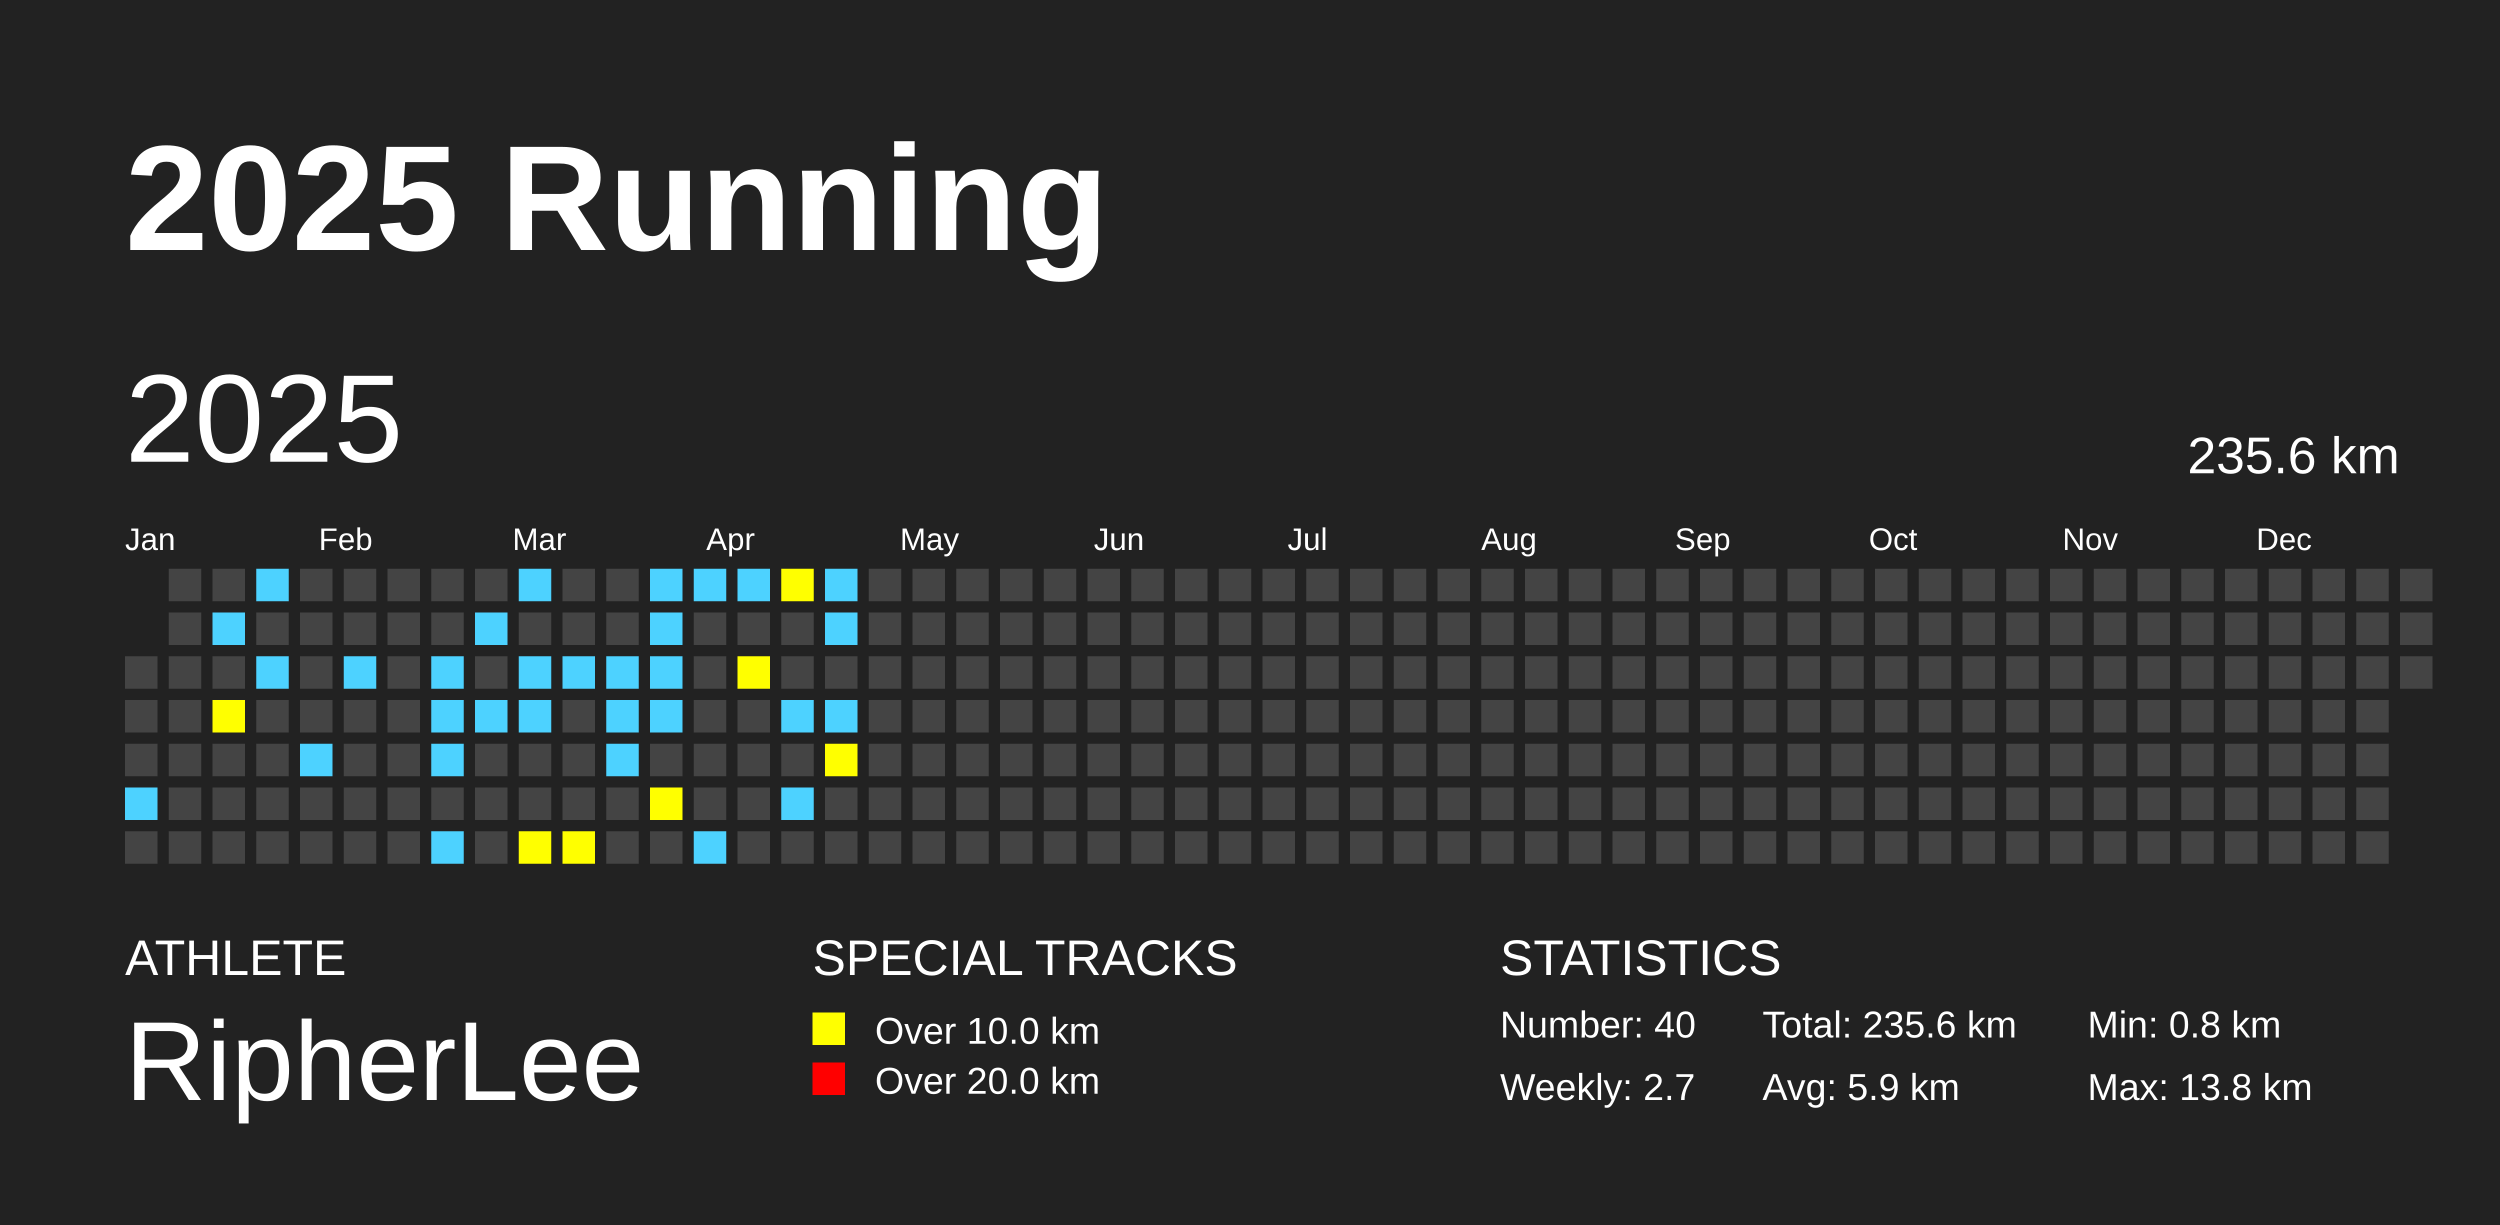
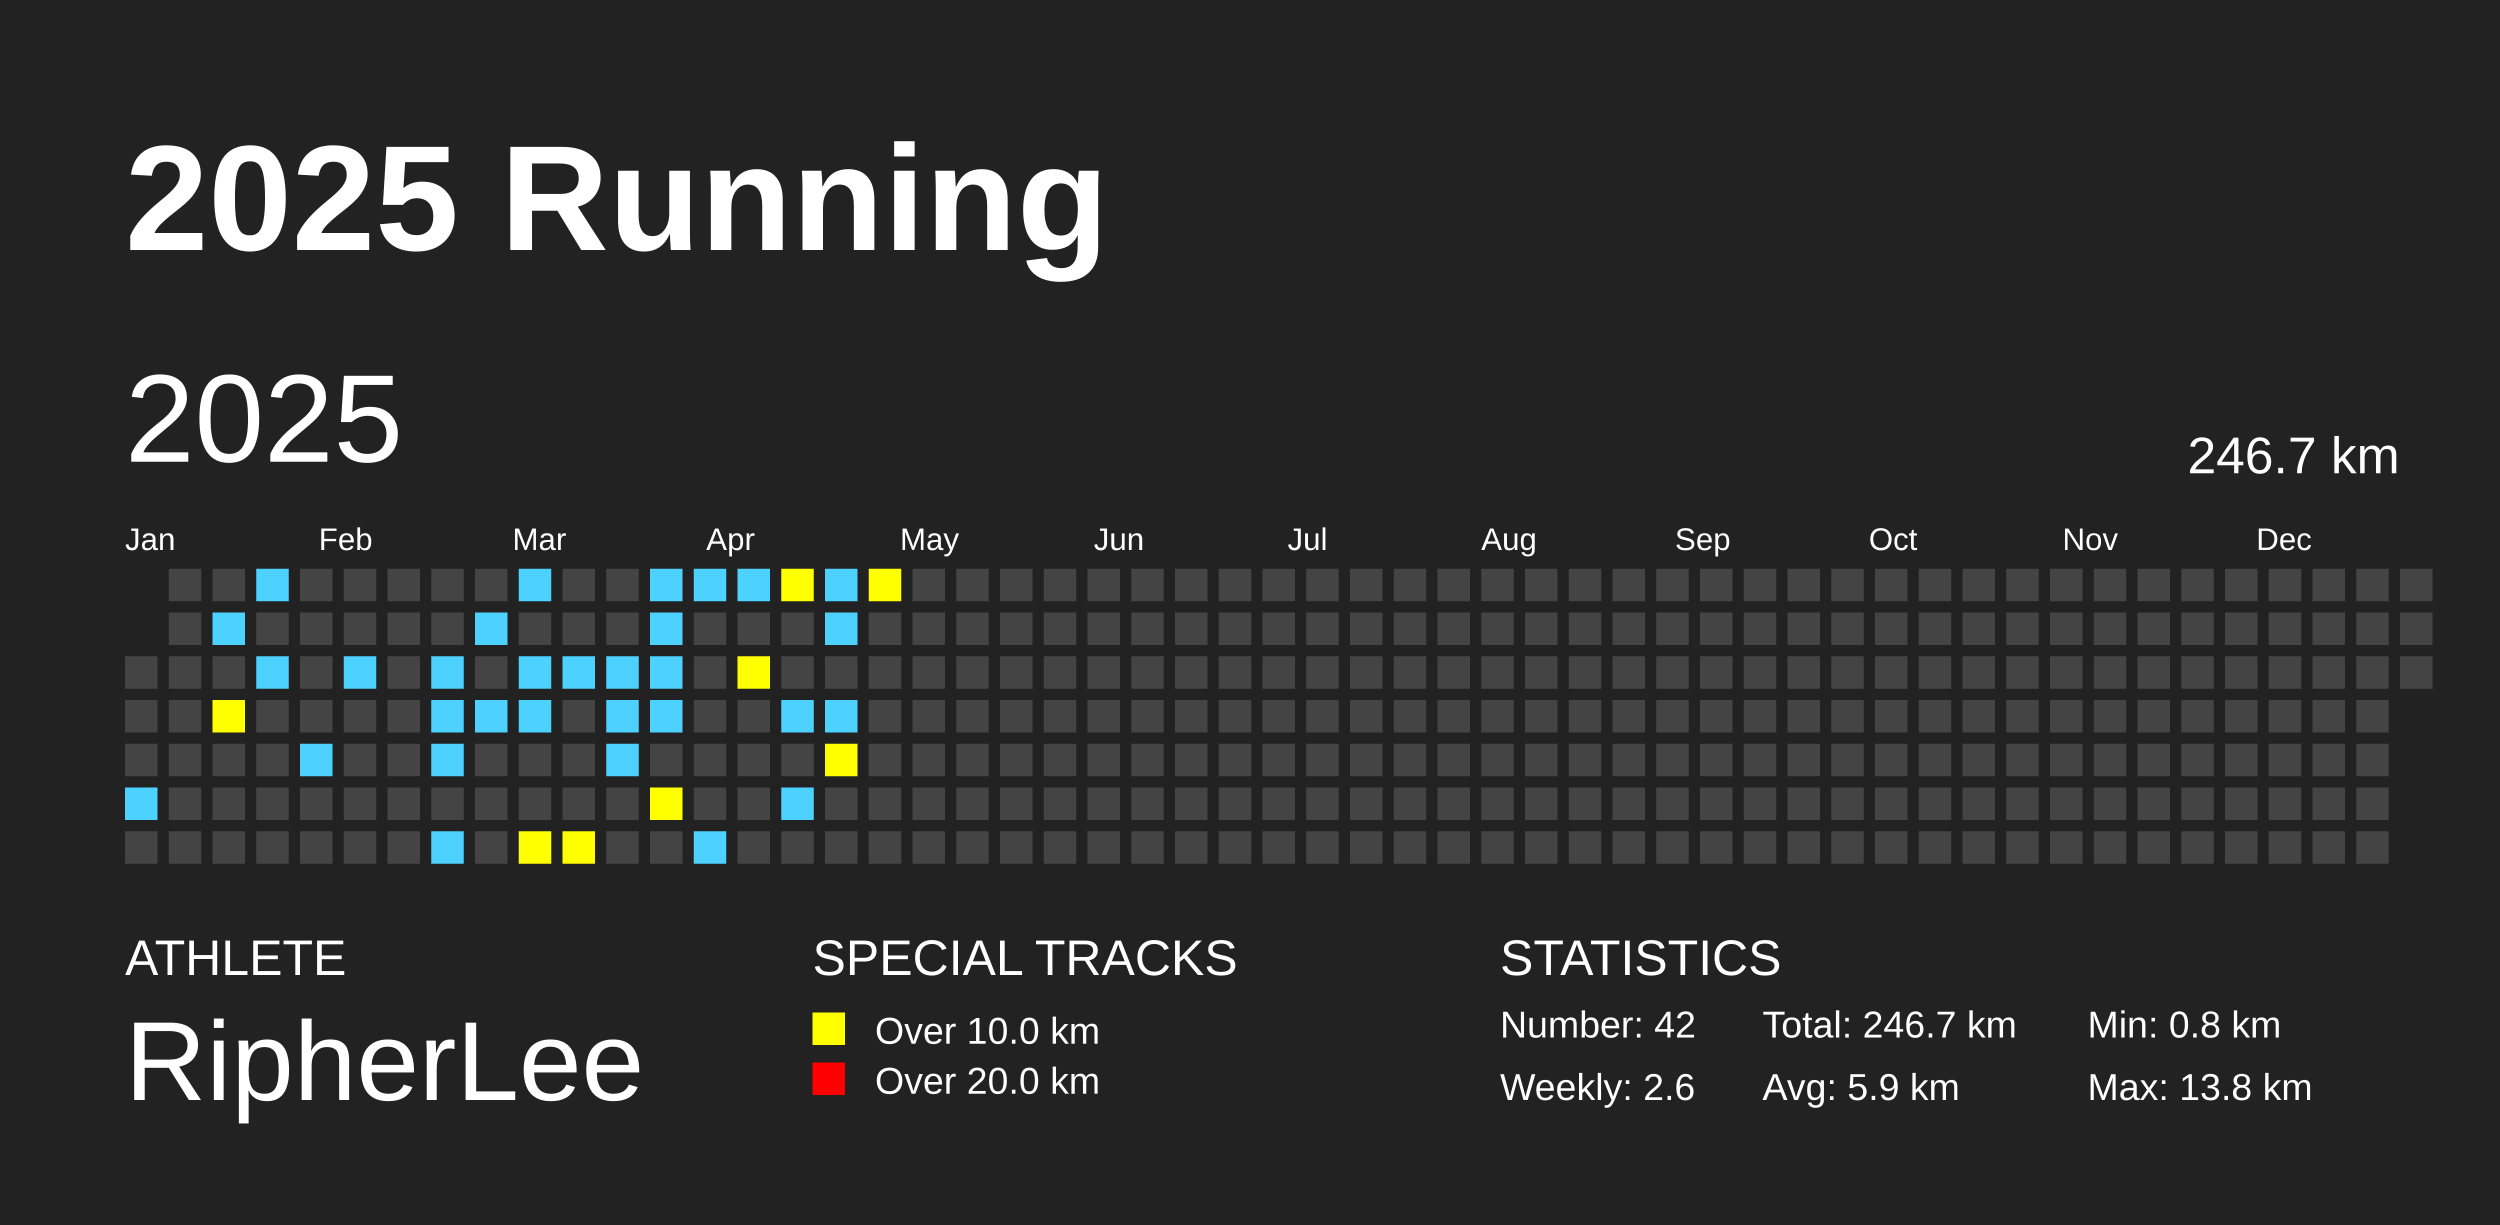
<svg xmlns="http://www.w3.org/2000/svg" baseProfile="full" height="98mm" version="1.1" viewBox="0,0,200,98" width="200mm">
  <defs />
  <rect fill="#222222" height="98" width="200" x="0" y="0" />
  <text fill="#FFFFFF" style="font-size:12px; font-family:Arial; font-weight:bold;" x="10" y="20">2025 Running</text>
  <text fill="#FFFFFF" style="font-size:4px; font-family:Arial" x="10" y="78">ATHLETE</text>
  <text fill="#FFFFFF" style="font-size:9px; font-family:Arial" x="10" y="88">RipherLee</text>
  <text fill="#FFFFFF" style="font-size:4px; font-family:Arial" x="65" y="78">SPECIAL TRACKS</text>
  <rect fill="yellow" height="2.6" width="2.6" x="65" y="81" />
  <text fill="#FFFFFF" style="font-size:3px; font-family:Arial" x="70" y="83.5">Over 10.0 km</text>
  <rect fill="red" height="2.6" width="2.6" x="65" y="85" />
  <text fill="#FFFFFF" style="font-size:3px; font-family:Arial" x="70" y="87.5">Over 20.0 km</text>
  <text fill="#FFFFFF" style="font-size:4px; font-family:Arial" x="120" y="78">STATISTICS</text>
-   <text fill="#FFFFFF" style="font-size:3px; font-family:Arial" x="120" y="83">Number: 40</text>
-   <text fill="#FFFFFF" style="font-size:3px; font-family:Arial" x="120" y="88">Weekly: 2.7</text>
-   <text fill="#FFFFFF" style="font-size:3px; font-family:Arial" x="141" y="83">Total: 235.6 km</text>
+   <text fill="#FFFFFF" style="font-size:3px; font-family:Arial" x="120" y="83">Number: 42</text>
+   <text fill="#FFFFFF" style="font-size:3px; font-family:Arial" x="120" y="88">Weekly: 2.6</text>
+   <text fill="#FFFFFF" style="font-size:3px; font-family:Arial" x="141" y="83">Total: 246.7 km</text>
  <text fill="#FFFFFF" style="font-size:3px; font-family:Arial" x="141" y="88">Avg: 5.9 km</text>
  <text fill="#FFFFFF" style="font-size:3px; font-family:Arial" x="167" y="83">Min: 0.8 km</text>
  <text fill="#FFFFFF" style="font-size:3px; font-family:Arial" x="167" y="88">Max: 13.8 km</text>
  <text dominant-baseline="hanging" fill="#FFFFFF" style="font-size:10.0px; font-family:Arial;" x="10" y="30">2025</text>
-   <text dominant-baseline="hanging" fill="#FFFFFF" style="font-size:4.125px; font-family:Arial;" x="175" y="35">235.6 km</text>
+   <text dominant-baseline="hanging" fill="#FFFFFF" style="font-size:4.125px; font-family:Arial;" x="175" y="35">246.7 km</text>
  <text fill="#FFFFFF" style="font-size:2.5px; font-family:Arial" x="10.0" y="44">Jan</text>
  <text fill="#FFFFFF" style="font-size:2.5px; font-family:Arial" x="25.5" y="44">Feb</text>
  <text fill="#FFFFFF" style="font-size:2.5px; font-family:Arial" x="41.0" y="44">Mar</text>
  <text fill="#FFFFFF" style="font-size:2.5px; font-family:Arial" x="56.5" y="44">Apr</text>
  <text fill="#FFFFFF" style="font-size:2.5px; font-family:Arial" x="72.0" y="44">May</text>
  <text fill="#FFFFFF" style="font-size:2.5px; font-family:Arial" x="87.5" y="44">Jun</text>
  <text fill="#FFFFFF" style="font-size:2.5px; font-family:Arial" x="103.0" y="44">Jul</text>
  <text fill="#FFFFFF" style="font-size:2.5px; font-family:Arial" x="118.5" y="44">Aug</text>
  <text fill="#FFFFFF" style="font-size:2.5px; font-family:Arial" x="134.0" y="44">Sep</text>
  <text fill="#FFFFFF" style="font-size:2.5px; font-family:Arial" x="149.5" y="44">Oct</text>
  <text fill="#FFFFFF" style="font-size:2.5px; font-family:Arial" x="165.0" y="44">Nov</text>
  <text fill="#FFFFFF" style="font-size:2.5px; font-family:Arial" x="180.5" y="44">Dec</text>
  <rect fill="#444444" height="2.6" width="2.6" x="10.0" y="52.5" />
  <rect fill="#444444" height="2.6" width="2.6" x="10.0" y="56.0" />
  <rect fill="#444444" height="2.6" width="2.6" x="10.0" y="59.5" />
  <rect fill="#4DD2FF" height="2.6" width="2.6" x="10.0" y="63.0" />
  <rect fill="#444444" height="2.6" width="2.6" x="10.0" y="66.5" />
  <rect fill="#444444" height="2.6" width="2.6" x="13.5" y="45.5" />
  <rect fill="#444444" height="2.6" width="2.6" x="13.5" y="49.0" />
  <rect fill="#444444" height="2.6" width="2.6" x="13.5" y="52.5" />
  <rect fill="#444444" height="2.6" width="2.6" x="13.5" y="56.0" />
  <rect fill="#444444" height="2.6" width="2.6" x="13.5" y="59.5" />
  <rect fill="#444444" height="2.6" width="2.6" x="13.5" y="63.0" />
  <rect fill="#444444" height="2.6" width="2.6" x="13.5" y="66.5" />
  <rect fill="#444444" height="2.6" width="2.6" x="17.0" y="45.5" />
  <rect fill="#4DD2FF" height="2.6" width="2.6" x="17.0" y="49.0" />
  <rect fill="#444444" height="2.6" width="2.6" x="17.0" y="52.5" />
  <rect fill="yellow" height="2.6" width="2.6" x="17.0" y="56.0" />
  <rect fill="#444444" height="2.6" width="2.6" x="17.0" y="59.5" />
  <rect fill="#444444" height="2.6" width="2.6" x="17.0" y="63.0" />
  <rect fill="#444444" height="2.6" width="2.6" x="17.0" y="66.5" />
  <rect fill="#4DD2FF" height="2.6" width="2.6" x="20.5" y="45.5" />
  <rect fill="#444444" height="2.6" width="2.6" x="20.5" y="49.0" />
  <rect fill="#4DD2FF" height="2.6" width="2.6" x="20.5" y="52.5" />
  <rect fill="#444444" height="2.6" width="2.6" x="20.5" y="56.0" />
  <rect fill="#444444" height="2.6" width="2.6" x="20.5" y="59.5" />
  <rect fill="#444444" height="2.6" width="2.6" x="20.5" y="63.0" />
  <rect fill="#444444" height="2.6" width="2.6" x="20.5" y="66.5" />
  <rect fill="#444444" height="2.6" width="2.6" x="24.0" y="45.5" />
  <rect fill="#444444" height="2.6" width="2.6" x="24.0" y="49.0" />
  <rect fill="#444444" height="2.6" width="2.6" x="24.0" y="52.5" />
  <rect fill="#444444" height="2.6" width="2.6" x="24.0" y="56.0" />
  <rect fill="#4DD2FF" height="2.6" width="2.6" x="24.0" y="59.5" />
  <rect fill="#444444" height="2.6" width="2.6" x="24.0" y="63.0" />
  <rect fill="#444444" height="2.6" width="2.6" x="24.0" y="66.5" />
  <rect fill="#444444" height="2.6" width="2.6" x="27.5" y="45.5" />
  <rect fill="#444444" height="2.6" width="2.6" x="27.5" y="49.0" />
  <rect fill="#4DD2FF" height="2.6" width="2.6" x="27.5" y="52.5" />
  <rect fill="#444444" height="2.6" width="2.6" x="27.5" y="56.0" />
  <rect fill="#444444" height="2.6" width="2.6" x="27.5" y="59.5" />
  <rect fill="#444444" height="2.6" width="2.6" x="27.5" y="63.0" />
  <rect fill="#444444" height="2.6" width="2.6" x="27.5" y="66.5" />
  <rect fill="#444444" height="2.6" width="2.6" x="31.0" y="45.5" />
  <rect fill="#444444" height="2.6" width="2.6" x="31.0" y="49.0" />
  <rect fill="#444444" height="2.6" width="2.6" x="31.0" y="52.5" />
  <rect fill="#444444" height="2.6" width="2.6" x="31.0" y="56.0" />
  <rect fill="#444444" height="2.6" width="2.6" x="31.0" y="59.5" />
  <rect fill="#444444" height="2.6" width="2.6" x="31.0" y="63.0" />
  <rect fill="#444444" height="2.6" width="2.6" x="31.0" y="66.5" />
  <rect fill="#444444" height="2.6" width="2.6" x="34.5" y="45.5" />
  <rect fill="#444444" height="2.6" width="2.6" x="34.5" y="49.0" />
  <rect fill="#4DD2FF" height="2.6" width="2.6" x="34.5" y="52.5" />
  <rect fill="#4DD2FF" height="2.6" width="2.6" x="34.5" y="56.0" />
  <rect fill="#4DD2FF" height="2.6" width="2.6" x="34.5" y="59.5" />
  <rect fill="#444444" height="2.6" width="2.6" x="34.5" y="63.0" />
  <rect fill="#4DD2FF" height="2.6" width="2.6" x="34.5" y="66.5" />
  <rect fill="#444444" height="2.6" width="2.6" x="38.0" y="45.5" />
  <rect fill="#4DD2FF" height="2.6" width="2.6" x="38.0" y="49.0" />
  <rect fill="#444444" height="2.6" width="2.6" x="38.0" y="52.5" />
  <rect fill="#4DD2FF" height="2.6" width="2.6" x="38.0" y="56.0" />
  <rect fill="#444444" height="2.6" width="2.6" x="38.0" y="59.5" />
  <rect fill="#444444" height="2.6" width="2.6" x="38.0" y="63.0" />
  <rect fill="#444444" height="2.6" width="2.6" x="38.0" y="66.5" />
  <rect fill="#4DD2FF" height="2.6" width="2.6" x="41.5" y="45.5" />
  <rect fill="#444444" height="2.6" width="2.6" x="41.5" y="49.0" />
  <rect fill="#4DD2FF" height="2.6" width="2.6" x="41.5" y="52.5" />
  <rect fill="#4DD2FF" height="2.6" width="2.6" x="41.5" y="56.0" />
  <rect fill="#444444" height="2.6" width="2.6" x="41.5" y="59.5" />
  <rect fill="#444444" height="2.6" width="2.6" x="41.5" y="63.0" />
  <rect fill="yellow" height="2.6" width="2.6" x="41.5" y="66.5" />
  <rect fill="#444444" height="2.6" width="2.6" x="45.0" y="45.5" />
  <rect fill="#444444" height="2.6" width="2.6" x="45.0" y="49.0" />
  <rect fill="#4DD2FF" height="2.6" width="2.6" x="45.0" y="52.5" />
  <rect fill="#444444" height="2.6" width="2.6" x="45.0" y="56.0" />
  <rect fill="#444444" height="2.6" width="2.6" x="45.0" y="59.5" />
  <rect fill="#444444" height="2.6" width="2.6" x="45.0" y="63.0" />
  <rect fill="yellow" height="2.6" width="2.6" x="45.0" y="66.5" />
  <rect fill="#444444" height="2.6" width="2.6" x="48.5" y="45.5" />
  <rect fill="#444444" height="2.6" width="2.6" x="48.5" y="49.0" />
  <rect fill="#4DD2FF" height="2.6" width="2.6" x="48.5" y="52.5" />
  <rect fill="#4DD2FF" height="2.6" width="2.6" x="48.5" y="56.0" />
  <rect fill="#4DD2FF" height="2.6" width="2.6" x="48.5" y="59.5" />
  <rect fill="#444444" height="2.6" width="2.6" x="48.5" y="63.0" />
  <rect fill="#444444" height="2.6" width="2.6" x="48.5" y="66.5" />
  <rect fill="#4DD2FF" height="2.6" width="2.6" x="52.0" y="45.5" />
  <rect fill="#4DD2FF" height="2.6" width="2.6" x="52.0" y="49.0" />
  <rect fill="#4DD2FF" height="2.6" width="2.6" x="52.0" y="52.5" />
  <rect fill="#4DD2FF" height="2.6" width="2.6" x="52.0" y="56.0" />
  <rect fill="#444444" height="2.6" width="2.6" x="52.0" y="59.5" />
  <rect fill="yellow" height="2.6" width="2.6" x="52.0" y="63.0" />
  <rect fill="#444444" height="2.6" width="2.6" x="52.0" y="66.5" />
  <rect fill="#4DD2FF" height="2.6" width="2.6" x="55.5" y="45.5" />
  <rect fill="#444444" height="2.6" width="2.6" x="55.5" y="49.0" />
  <rect fill="#444444" height="2.6" width="2.6" x="55.5" y="52.5" />
  <rect fill="#444444" height="2.6" width="2.6" x="55.5" y="56.0" />
  <rect fill="#444444" height="2.6" width="2.6" x="55.5" y="59.5" />
  <rect fill="#444444" height="2.6" width="2.6" x="55.5" y="63.0" />
  <rect fill="#4DD2FF" height="2.6" width="2.6" x="55.5" y="66.5" />
  <rect fill="#4DD2FF" height="2.6" width="2.6" x="59.0" y="45.5" />
  <rect fill="#444444" height="2.6" width="2.6" x="59.0" y="49.0" />
  <rect fill="yellow" height="2.6" width="2.6" x="59.0" y="52.5" />
  <rect fill="#444444" height="2.6" width="2.6" x="59.0" y="56.0" />
  <rect fill="#444444" height="2.6" width="2.6" x="59.0" y="59.5" />
  <rect fill="#444444" height="2.6" width="2.6" x="59.0" y="63.0" />
  <rect fill="#444444" height="2.6" width="2.6" x="59.0" y="66.5" />
  <rect fill="yellow" height="2.6" width="2.6" x="62.5" y="45.5" />
  <rect fill="#444444" height="2.6" width="2.6" x="62.5" y="49.0" />
  <rect fill="#444444" height="2.6" width="2.6" x="62.5" y="52.5" />
  <rect fill="#4DD2FF" height="2.6" width="2.6" x="62.5" y="56.0" />
  <rect fill="#444444" height="2.6" width="2.6" x="62.5" y="59.5" />
  <rect fill="#4DD2FF" height="2.6" width="2.6" x="62.5" y="63.0" />
  <rect fill="#444444" height="2.6" width="2.6" x="62.5" y="66.5" />
  <rect fill="#4DD2FF" height="2.6" width="2.6" x="66.0" y="45.5" />
  <rect fill="#4DD2FF" height="2.6" width="2.6" x="66.0" y="49.0" />
  <rect fill="#444444" height="2.6" width="2.6" x="66.0" y="52.5" />
  <rect fill="#4DD2FF" height="2.6" width="2.6" x="66.0" y="56.0" />
  <rect fill="yellow" height="2.6" width="2.6" x="66.0" y="59.5" />
  <rect fill="#444444" height="2.6" width="2.6" x="66.0" y="63.0" />
  <rect fill="#444444" height="2.6" width="2.6" x="66.0" y="66.5" />
-   <rect fill="#444444" height="2.6" width="2.6" x="69.5" y="45.5" />
+   <rect fill="yellow" height="2.6" width="2.6" x="69.5" y="45.5" />
  <rect fill="#444444" height="2.6" width="2.6" x="69.5" y="49.0" />
  <rect fill="#444444" height="2.6" width="2.6" x="69.5" y="52.5" />
  <rect fill="#444444" height="2.6" width="2.6" x="69.5" y="56.0" />
  <rect fill="#444444" height="2.6" width="2.6" x="69.5" y="59.5" />
  <rect fill="#444444" height="2.6" width="2.6" x="69.5" y="63.0" />
  <rect fill="#444444" height="2.6" width="2.6" x="69.5" y="66.5" />
  <rect fill="#444444" height="2.6" width="2.6" x="73.0" y="45.5" />
  <rect fill="#444444" height="2.6" width="2.6" x="73.0" y="49.0" />
  <rect fill="#444444" height="2.6" width="2.6" x="73.0" y="52.5" />
  <rect fill="#444444" height="2.6" width="2.6" x="73.0" y="56.0" />
  <rect fill="#444444" height="2.6" width="2.6" x="73.0" y="59.5" />
  <rect fill="#444444" height="2.6" width="2.6" x="73.0" y="63.0" />
  <rect fill="#444444" height="2.6" width="2.6" x="73.0" y="66.5" />
  <rect fill="#444444" height="2.6" width="2.6" x="76.5" y="45.5" />
  <rect fill="#444444" height="2.6" width="2.6" x="76.5" y="49.0" />
  <rect fill="#444444" height="2.6" width="2.6" x="76.5" y="52.5" />
  <rect fill="#444444" height="2.6" width="2.6" x="76.5" y="56.0" />
  <rect fill="#444444" height="2.6" width="2.6" x="76.5" y="59.5" />
  <rect fill="#444444" height="2.6" width="2.6" x="76.5" y="63.0" />
  <rect fill="#444444" height="2.6" width="2.6" x="76.5" y="66.5" />
  <rect fill="#444444" height="2.6" width="2.6" x="80.0" y="45.5" />
  <rect fill="#444444" height="2.6" width="2.6" x="80.0" y="49.0" />
  <rect fill="#444444" height="2.6" width="2.6" x="80.0" y="52.5" />
  <rect fill="#444444" height="2.6" width="2.6" x="80.0" y="56.0" />
  <rect fill="#444444" height="2.6" width="2.6" x="80.0" y="59.5" />
  <rect fill="#444444" height="2.6" width="2.6" x="80.0" y="63.0" />
  <rect fill="#444444" height="2.6" width="2.6" x="80.0" y="66.5" />
  <rect fill="#444444" height="2.6" width="2.6" x="83.5" y="45.5" />
  <rect fill="#444444" height="2.6" width="2.6" x="83.5" y="49.0" />
  <rect fill="#444444" height="2.6" width="2.6" x="83.5" y="52.5" />
  <rect fill="#444444" height="2.6" width="2.6" x="83.5" y="56.0" />
  <rect fill="#444444" height="2.6" width="2.6" x="83.5" y="59.5" />
  <rect fill="#444444" height="2.6" width="2.6" x="83.5" y="63.0" />
  <rect fill="#444444" height="2.6" width="2.6" x="83.5" y="66.5" />
  <rect fill="#444444" height="2.6" width="2.6" x="87.0" y="45.5" />
  <rect fill="#444444" height="2.6" width="2.6" x="87.0" y="49.0" />
  <rect fill="#444444" height="2.6" width="2.6" x="87.0" y="52.5" />
  <rect fill="#444444" height="2.6" width="2.6" x="87.0" y="56.0" />
  <rect fill="#444444" height="2.6" width="2.6" x="87.0" y="59.5" />
  <rect fill="#444444" height="2.6" width="2.6" x="87.0" y="63.0" />
  <rect fill="#444444" height="2.6" width="2.6" x="87.0" y="66.5" />
  <rect fill="#444444" height="2.6" width="2.6" x="90.5" y="45.5" />
  <rect fill="#444444" height="2.6" width="2.6" x="90.5" y="49.0" />
  <rect fill="#444444" height="2.6" width="2.6" x="90.5" y="52.5" />
  <rect fill="#444444" height="2.6" width="2.6" x="90.5" y="56.0" />
  <rect fill="#444444" height="2.6" width="2.6" x="90.5" y="59.5" />
  <rect fill="#444444" height="2.6" width="2.6" x="90.5" y="63.0" />
  <rect fill="#444444" height="2.6" width="2.6" x="90.5" y="66.5" />
  <rect fill="#444444" height="2.6" width="2.6" x="94.0" y="45.5" />
  <rect fill="#444444" height="2.6" width="2.6" x="94.0" y="49.0" />
  <rect fill="#444444" height="2.6" width="2.6" x="94.0" y="52.5" />
  <rect fill="#444444" height="2.6" width="2.6" x="94.0" y="56.0" />
  <rect fill="#444444" height="2.6" width="2.6" x="94.0" y="59.5" />
  <rect fill="#444444" height="2.6" width="2.6" x="94.0" y="63.0" />
  <rect fill="#444444" height="2.6" width="2.6" x="94.0" y="66.5" />
  <rect fill="#444444" height="2.6" width="2.6" x="97.5" y="45.5" />
  <rect fill="#444444" height="2.6" width="2.6" x="97.5" y="49.0" />
  <rect fill="#444444" height="2.6" width="2.6" x="97.5" y="52.5" />
  <rect fill="#444444" height="2.6" width="2.6" x="97.5" y="56.0" />
  <rect fill="#444444" height="2.6" width="2.6" x="97.5" y="59.5" />
  <rect fill="#444444" height="2.6" width="2.6" x="97.5" y="63.0" />
  <rect fill="#444444" height="2.6" width="2.6" x="97.5" y="66.5" />
  <rect fill="#444444" height="2.6" width="2.6" x="101.0" y="45.5" />
  <rect fill="#444444" height="2.6" width="2.6" x="101.0" y="49.0" />
  <rect fill="#444444" height="2.6" width="2.6" x="101.0" y="52.5" />
  <rect fill="#444444" height="2.6" width="2.6" x="101.0" y="56.0" />
  <rect fill="#444444" height="2.6" width="2.6" x="101.0" y="59.5" />
  <rect fill="#444444" height="2.6" width="2.6" x="101.0" y="63.0" />
  <rect fill="#444444" height="2.6" width="2.6" x="101.0" y="66.5" />
  <rect fill="#444444" height="2.6" width="2.6" x="104.5" y="45.5" />
  <rect fill="#444444" height="2.6" width="2.6" x="104.5" y="49.0" />
  <rect fill="#444444" height="2.6" width="2.6" x="104.5" y="52.5" />
  <rect fill="#444444" height="2.6" width="2.6" x="104.5" y="56.0" />
  <rect fill="#444444" height="2.6" width="2.6" x="104.5" y="59.5" />
  <rect fill="#444444" height="2.6" width="2.6" x="104.5" y="63.0" />
  <rect fill="#444444" height="2.6" width="2.6" x="104.5" y="66.5" />
  <rect fill="#444444" height="2.6" width="2.6" x="108.0" y="45.5" />
  <rect fill="#444444" height="2.6" width="2.6" x="108.0" y="49.0" />
  <rect fill="#444444" height="2.6" width="2.6" x="108.0" y="52.5" />
  <rect fill="#444444" height="2.6" width="2.6" x="108.0" y="56.0" />
  <rect fill="#444444" height="2.6" width="2.6" x="108.0" y="59.5" />
  <rect fill="#444444" height="2.6" width="2.6" x="108.0" y="63.0" />
  <rect fill="#444444" height="2.6" width="2.6" x="108.0" y="66.5" />
  <rect fill="#444444" height="2.6" width="2.6" x="111.5" y="45.5" />
  <rect fill="#444444" height="2.6" width="2.6" x="111.5" y="49.0" />
  <rect fill="#444444" height="2.6" width="2.6" x="111.5" y="52.5" />
  <rect fill="#444444" height="2.6" width="2.6" x="111.5" y="56.0" />
  <rect fill="#444444" height="2.6" width="2.6" x="111.5" y="59.5" />
  <rect fill="#444444" height="2.6" width="2.6" x="111.5" y="63.0" />
  <rect fill="#444444" height="2.6" width="2.6" x="111.5" y="66.5" />
  <rect fill="#444444" height="2.6" width="2.6" x="115.0" y="45.5" />
  <rect fill="#444444" height="2.6" width="2.6" x="115.0" y="49.0" />
  <rect fill="#444444" height="2.6" width="2.6" x="115.0" y="52.5" />
  <rect fill="#444444" height="2.6" width="2.6" x="115.0" y="56.0" />
  <rect fill="#444444" height="2.6" width="2.6" x="115.0" y="59.5" />
  <rect fill="#444444" height="2.6" width="2.6" x="115.0" y="63.0" />
  <rect fill="#444444" height="2.6" width="2.6" x="115.0" y="66.5" />
  <rect fill="#444444" height="2.6" width="2.6" x="118.5" y="45.5" />
  <rect fill="#444444" height="2.6" width="2.6" x="118.5" y="49.0" />
  <rect fill="#444444" height="2.6" width="2.6" x="118.5" y="52.5" />
  <rect fill="#444444" height="2.6" width="2.6" x="118.5" y="56.0" />
  <rect fill="#444444" height="2.6" width="2.6" x="118.5" y="59.5" />
  <rect fill="#444444" height="2.6" width="2.6" x="118.5" y="63.0" />
  <rect fill="#444444" height="2.6" width="2.6" x="118.5" y="66.5" />
  <rect fill="#444444" height="2.6" width="2.6" x="122.0" y="45.5" />
  <rect fill="#444444" height="2.6" width="2.6" x="122.0" y="49.0" />
  <rect fill="#444444" height="2.6" width="2.6" x="122.0" y="52.5" />
  <rect fill="#444444" height="2.6" width="2.6" x="122.0" y="56.0" />
  <rect fill="#444444" height="2.6" width="2.6" x="122.0" y="59.5" />
  <rect fill="#444444" height="2.6" width="2.6" x="122.0" y="63.0" />
  <rect fill="#444444" height="2.6" width="2.6" x="122.0" y="66.5" />
  <rect fill="#444444" height="2.6" width="2.6" x="125.5" y="45.5" />
  <rect fill="#444444" height="2.6" width="2.6" x="125.5" y="49.0" />
  <rect fill="#444444" height="2.6" width="2.6" x="125.5" y="52.5" />
  <rect fill="#444444" height="2.6" width="2.6" x="125.5" y="56.0" />
  <rect fill="#444444" height="2.6" width="2.6" x="125.5" y="59.5" />
  <rect fill="#444444" height="2.6" width="2.6" x="125.5" y="63.0" />
  <rect fill="#444444" height="2.6" width="2.6" x="125.5" y="66.5" />
  <rect fill="#444444" height="2.6" width="2.6" x="129.0" y="45.5" />
  <rect fill="#444444" height="2.6" width="2.6" x="129.0" y="49.0" />
  <rect fill="#444444" height="2.6" width="2.6" x="129.0" y="52.5" />
  <rect fill="#444444" height="2.6" width="2.6" x="129.0" y="56.0" />
  <rect fill="#444444" height="2.6" width="2.6" x="129.0" y="59.5" />
  <rect fill="#444444" height="2.6" width="2.6" x="129.0" y="63.0" />
  <rect fill="#444444" height="2.6" width="2.6" x="129.0" y="66.5" />
  <rect fill="#444444" height="2.6" width="2.6" x="132.5" y="45.5" />
  <rect fill="#444444" height="2.6" width="2.6" x="132.5" y="49.0" />
  <rect fill="#444444" height="2.6" width="2.6" x="132.5" y="52.5" />
  <rect fill="#444444" height="2.6" width="2.6" x="132.5" y="56.0" />
  <rect fill="#444444" height="2.6" width="2.6" x="132.5" y="59.5" />
  <rect fill="#444444" height="2.6" width="2.6" x="132.5" y="63.0" />
  <rect fill="#444444" height="2.6" width="2.6" x="132.5" y="66.5" />
  <rect fill="#444444" height="2.6" width="2.6" x="136.0" y="45.5" />
  <rect fill="#444444" height="2.6" width="2.6" x="136.0" y="49.0" />
  <rect fill="#444444" height="2.6" width="2.6" x="136.0" y="52.5" />
  <rect fill="#444444" height="2.6" width="2.6" x="136.0" y="56.0" />
  <rect fill="#444444" height="2.6" width="2.6" x="136.0" y="59.5" />
  <rect fill="#444444" height="2.6" width="2.6" x="136.0" y="63.0" />
  <rect fill="#444444" height="2.6" width="2.6" x="136.0" y="66.5" />
  <rect fill="#444444" height="2.6" width="2.6" x="139.5" y="45.5" />
  <rect fill="#444444" height="2.6" width="2.6" x="139.5" y="49.0" />
  <rect fill="#444444" height="2.6" width="2.6" x="139.5" y="52.5" />
  <rect fill="#444444" height="2.6" width="2.6" x="139.5" y="56.0" />
  <rect fill="#444444" height="2.6" width="2.6" x="139.5" y="59.5" />
  <rect fill="#444444" height="2.6" width="2.6" x="139.5" y="63.0" />
  <rect fill="#444444" height="2.6" width="2.6" x="139.5" y="66.5" />
  <rect fill="#444444" height="2.6" width="2.6" x="143.0" y="45.5" />
  <rect fill="#444444" height="2.6" width="2.6" x="143.0" y="49.0" />
  <rect fill="#444444" height="2.6" width="2.6" x="143.0" y="52.5" />
  <rect fill="#444444" height="2.6" width="2.6" x="143.0" y="56.0" />
  <rect fill="#444444" height="2.6" width="2.6" x="143.0" y="59.5" />
  <rect fill="#444444" height="2.6" width="2.6" x="143.0" y="63.0" />
  <rect fill="#444444" height="2.6" width="2.6" x="143.0" y="66.5" />
  <rect fill="#444444" height="2.6" width="2.6" x="146.5" y="45.5" />
  <rect fill="#444444" height="2.6" width="2.6" x="146.5" y="49.0" />
  <rect fill="#444444" height="2.6" width="2.6" x="146.5" y="52.5" />
  <rect fill="#444444" height="2.6" width="2.6" x="146.5" y="56.0" />
  <rect fill="#444444" height="2.6" width="2.6" x="146.5" y="59.5" />
  <rect fill="#444444" height="2.6" width="2.6" x="146.5" y="63.0" />
  <rect fill="#444444" height="2.6" width="2.6" x="146.5" y="66.5" />
  <rect fill="#444444" height="2.6" width="2.6" x="150.0" y="45.5" />
  <rect fill="#444444" height="2.6" width="2.6" x="150.0" y="49.0" />
  <rect fill="#444444" height="2.6" width="2.6" x="150.0" y="52.5" />
  <rect fill="#444444" height="2.6" width="2.6" x="150.0" y="56.0" />
  <rect fill="#444444" height="2.6" width="2.6" x="150.0" y="59.5" />
  <rect fill="#444444" height="2.6" width="2.6" x="150.0" y="63.0" />
  <rect fill="#444444" height="2.6" width="2.6" x="150.0" y="66.5" />
  <rect fill="#444444" height="2.6" width="2.6" x="153.5" y="45.5" />
  <rect fill="#444444" height="2.6" width="2.6" x="153.5" y="49.0" />
  <rect fill="#444444" height="2.6" width="2.6" x="153.5" y="52.5" />
  <rect fill="#444444" height="2.6" width="2.6" x="153.5" y="56.0" />
  <rect fill="#444444" height="2.6" width="2.6" x="153.5" y="59.5" />
  <rect fill="#444444" height="2.6" width="2.6" x="153.5" y="63.0" />
  <rect fill="#444444" height="2.6" width="2.6" x="153.5" y="66.5" />
  <rect fill="#444444" height="2.6" width="2.6" x="157.0" y="45.5" />
  <rect fill="#444444" height="2.6" width="2.6" x="157.0" y="49.0" />
  <rect fill="#444444" height="2.6" width="2.6" x="157.0" y="52.5" />
  <rect fill="#444444" height="2.6" width="2.6" x="157.0" y="56.0" />
  <rect fill="#444444" height="2.6" width="2.6" x="157.0" y="59.5" />
  <rect fill="#444444" height="2.6" width="2.6" x="157.0" y="63.0" />
  <rect fill="#444444" height="2.6" width="2.6" x="157.0" y="66.5" />
  <rect fill="#444444" height="2.6" width="2.6" x="160.5" y="45.5" />
  <rect fill="#444444" height="2.6" width="2.6" x="160.5" y="49.0" />
  <rect fill="#444444" height="2.6" width="2.6" x="160.5" y="52.5" />
  <rect fill="#444444" height="2.6" width="2.6" x="160.5" y="56.0" />
  <rect fill="#444444" height="2.6" width="2.6" x="160.5" y="59.5" />
  <rect fill="#444444" height="2.6" width="2.6" x="160.5" y="63.0" />
  <rect fill="#444444" height="2.6" width="2.6" x="160.5" y="66.5" />
  <rect fill="#444444" height="2.6" width="2.6" x="164.0" y="45.5" />
  <rect fill="#444444" height="2.6" width="2.6" x="164.0" y="49.0" />
  <rect fill="#444444" height="2.6" width="2.6" x="164.0" y="52.5" />
  <rect fill="#444444" height="2.6" width="2.6" x="164.0" y="56.0" />
  <rect fill="#444444" height="2.6" width="2.6" x="164.0" y="59.5" />
  <rect fill="#444444" height="2.6" width="2.6" x="164.0" y="63.0" />
  <rect fill="#444444" height="2.6" width="2.6" x="164.0" y="66.5" />
  <rect fill="#444444" height="2.6" width="2.6" x="167.5" y="45.5" />
  <rect fill="#444444" height="2.6" width="2.6" x="167.5" y="49.0" />
  <rect fill="#444444" height="2.6" width="2.6" x="167.5" y="52.5" />
  <rect fill="#444444" height="2.6" width="2.6" x="167.5" y="56.0" />
  <rect fill="#444444" height="2.6" width="2.6" x="167.5" y="59.5" />
  <rect fill="#444444" height="2.6" width="2.6" x="167.5" y="63.0" />
  <rect fill="#444444" height="2.6" width="2.6" x="167.5" y="66.5" />
  <rect fill="#444444" height="2.6" width="2.6" x="171.0" y="45.5" />
  <rect fill="#444444" height="2.6" width="2.6" x="171.0" y="49.0" />
  <rect fill="#444444" height="2.6" width="2.6" x="171.0" y="52.5" />
  <rect fill="#444444" height="2.6" width="2.6" x="171.0" y="56.0" />
  <rect fill="#444444" height="2.6" width="2.6" x="171.0" y="59.5" />
  <rect fill="#444444" height="2.6" width="2.6" x="171.0" y="63.0" />
  <rect fill="#444444" height="2.6" width="2.6" x="171.0" y="66.5" />
  <rect fill="#444444" height="2.6" width="2.6" x="174.5" y="45.5" />
  <rect fill="#444444" height="2.6" width="2.6" x="174.5" y="49.0" />
  <rect fill="#444444" height="2.6" width="2.6" x="174.5" y="52.5" />
  <rect fill="#444444" height="2.6" width="2.6" x="174.5" y="56.0" />
  <rect fill="#444444" height="2.6" width="2.6" x="174.5" y="59.5" />
  <rect fill="#444444" height="2.6" width="2.6" x="174.5" y="63.0" />
  <rect fill="#444444" height="2.6" width="2.6" x="174.5" y="66.5" />
  <rect fill="#444444" height="2.6" width="2.6" x="178.0" y="45.5" />
  <rect fill="#444444" height="2.6" width="2.6" x="178.0" y="49.0" />
  <rect fill="#444444" height="2.6" width="2.6" x="178.0" y="52.5" />
  <rect fill="#444444" height="2.6" width="2.6" x="178.0" y="56.0" />
  <rect fill="#444444" height="2.6" width="2.6" x="178.0" y="59.5" />
  <rect fill="#444444" height="2.6" width="2.6" x="178.0" y="63.0" />
  <rect fill="#444444" height="2.6" width="2.6" x="178.0" y="66.5" />
  <rect fill="#444444" height="2.6" width="2.6" x="181.5" y="45.5" />
  <rect fill="#444444" height="2.6" width="2.6" x="181.5" y="49.0" />
  <rect fill="#444444" height="2.6" width="2.6" x="181.5" y="52.5" />
  <rect fill="#444444" height="2.6" width="2.6" x="181.5" y="56.0" />
  <rect fill="#444444" height="2.6" width="2.6" x="181.5" y="59.5" />
  <rect fill="#444444" height="2.6" width="2.6" x="181.5" y="63.0" />
  <rect fill="#444444" height="2.6" width="2.6" x="181.5" y="66.5" />
  <rect fill="#444444" height="2.6" width="2.6" x="185.0" y="45.5" />
  <rect fill="#444444" height="2.6" width="2.6" x="185.0" y="49.0" />
  <rect fill="#444444" height="2.6" width="2.6" x="185.0" y="52.5" />
  <rect fill="#444444" height="2.6" width="2.6" x="185.0" y="56.0" />
  <rect fill="#444444" height="2.6" width="2.6" x="185.0" y="59.5" />
  <rect fill="#444444" height="2.6" width="2.6" x="185.0" y="63.0" />
  <rect fill="#444444" height="2.6" width="2.6" x="185.0" y="66.5" />
  <rect fill="#444444" height="2.6" width="2.6" x="188.5" y="45.5" />
  <rect fill="#444444" height="2.6" width="2.6" x="188.5" y="49.0" />
  <rect fill="#444444" height="2.6" width="2.6" x="188.5" y="52.5" />
  <rect fill="#444444" height="2.6" width="2.6" x="188.5" y="56.0" />
  <rect fill="#444444" height="2.6" width="2.6" x="188.5" y="59.5" />
  <rect fill="#444444" height="2.6" width="2.6" x="188.5" y="63.0" />
  <rect fill="#444444" height="2.6" width="2.6" x="188.5" y="66.5" />
  <rect fill="#444444" height="2.6" width="2.6" x="192.0" y="45.5" />
  <rect fill="#444444" height="2.6" width="2.6" x="192.0" y="49.0" />
  <rect fill="#444444" height="2.6" width="2.6" x="192.0" y="52.5" />
</svg>
